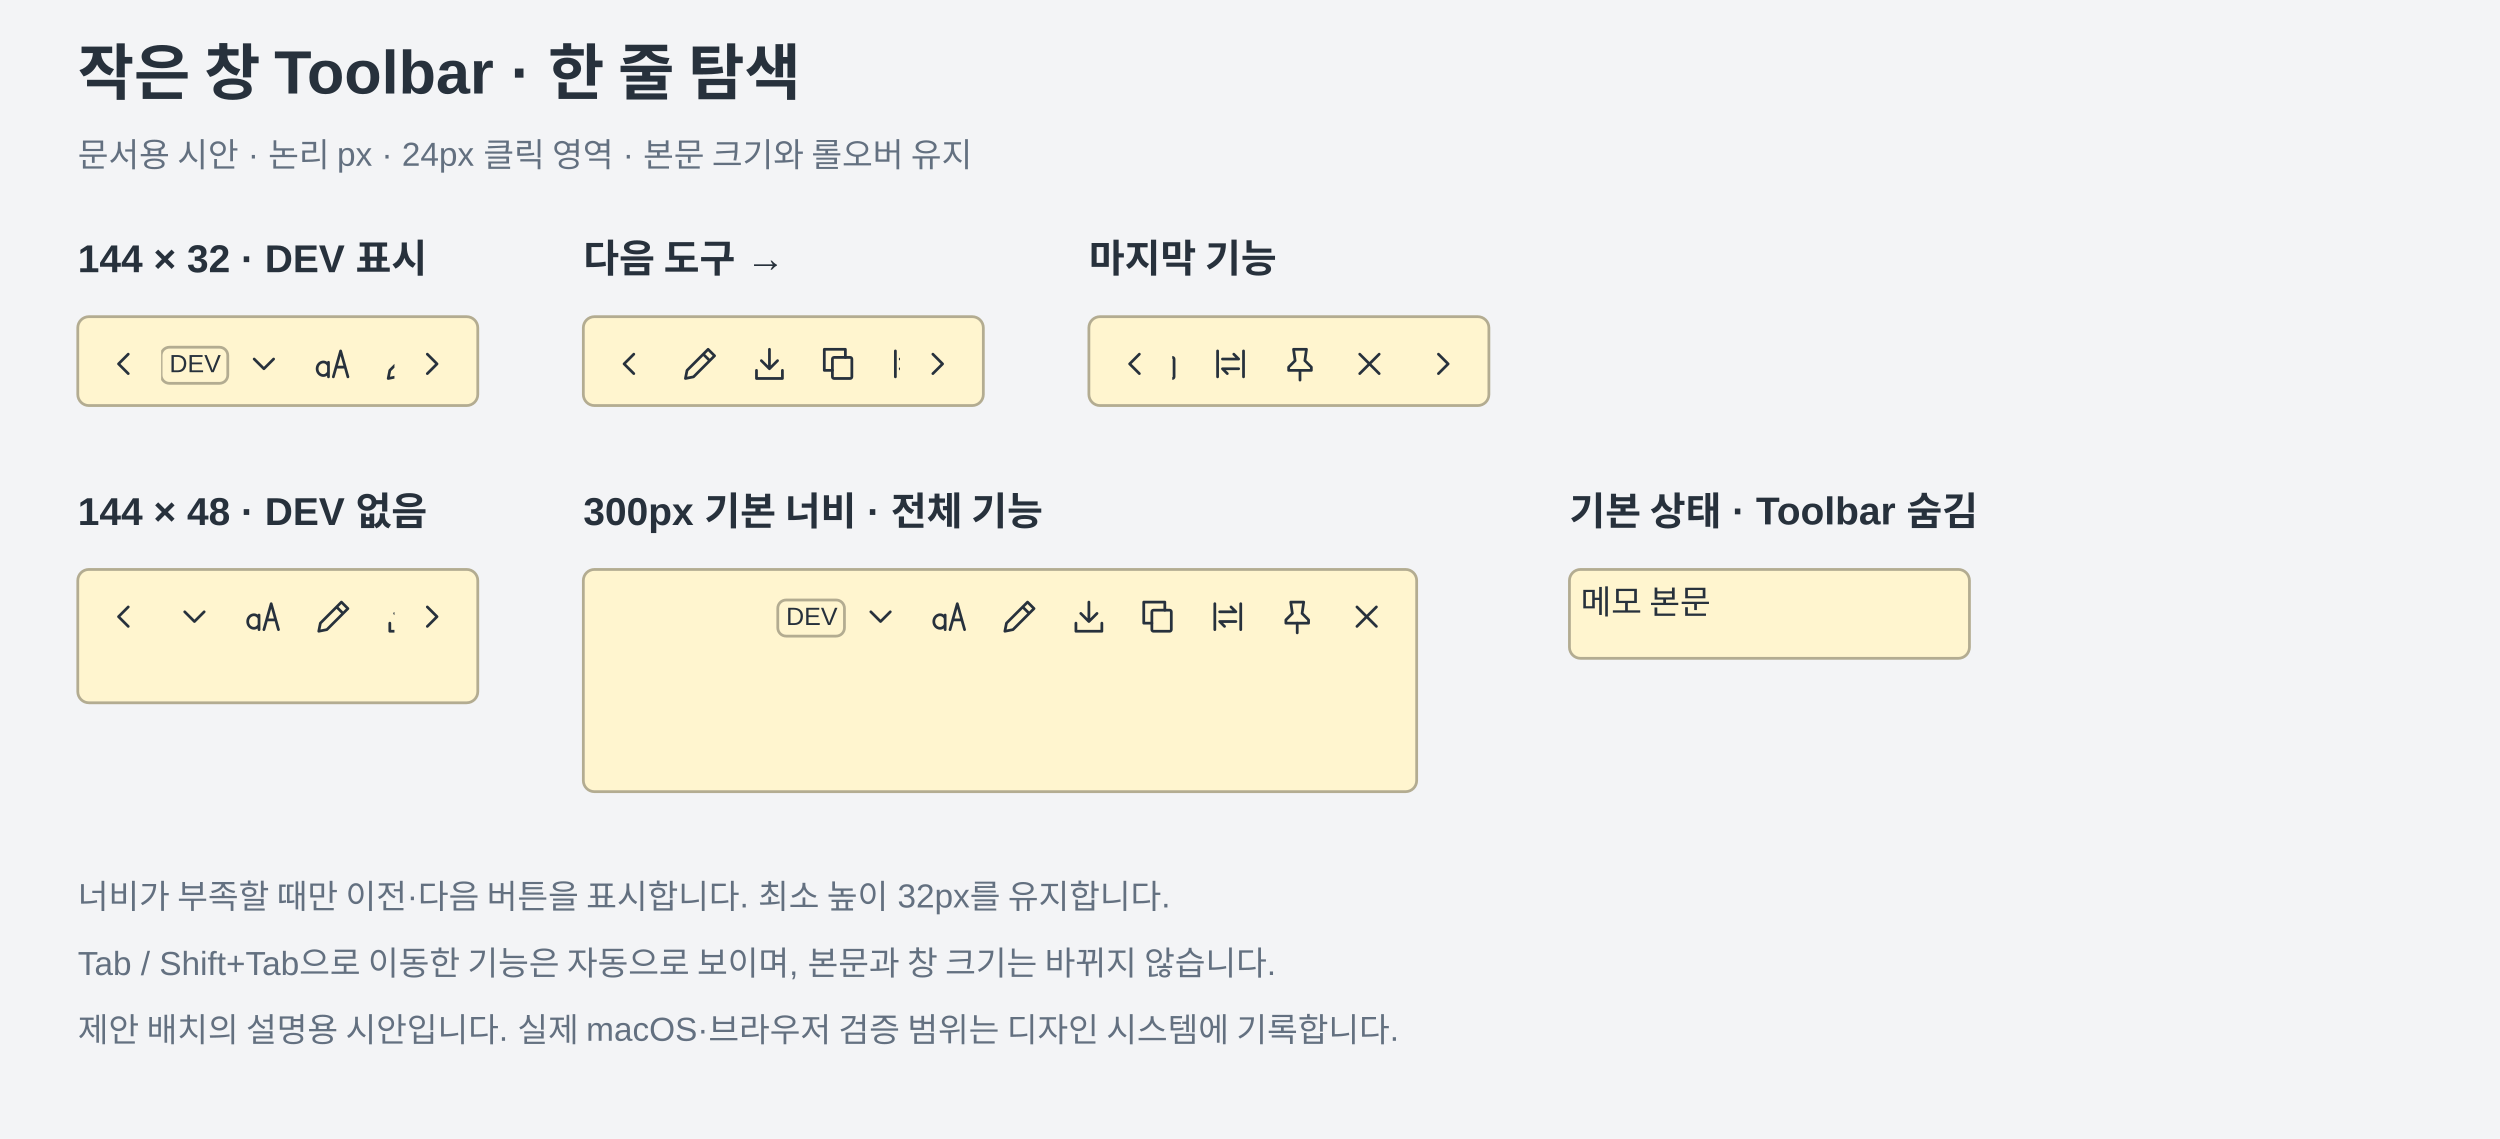
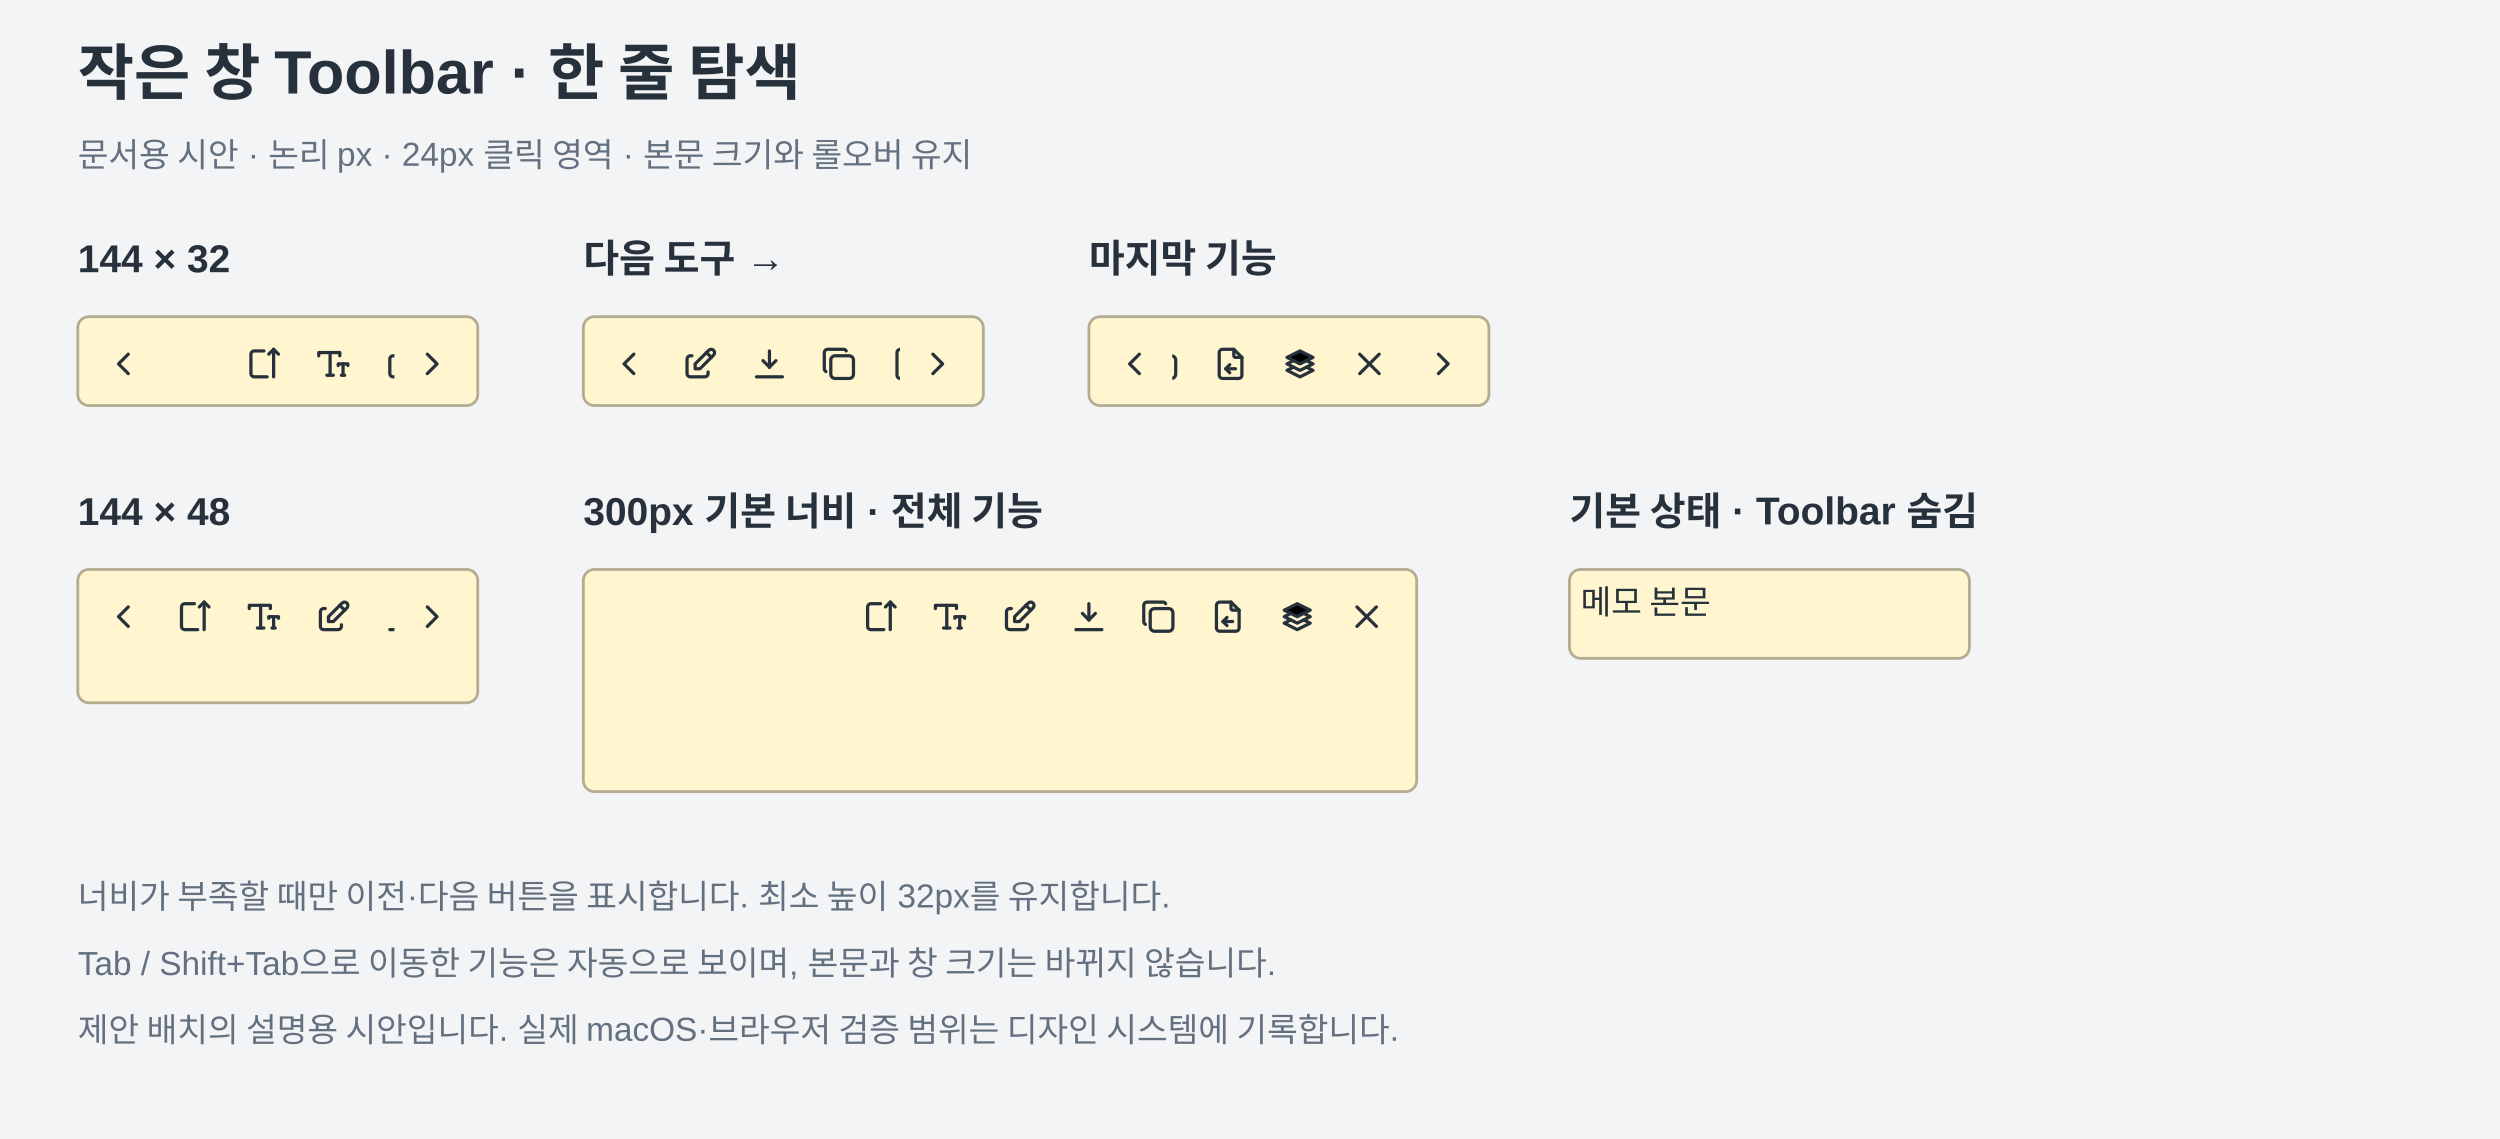
<svg xmlns="http://www.w3.org/2000/svg" width="900" height="410" viewBox="0 0 900 410">
  <style>text{font-family:Arial,"Apple SD Gothic Neo",sans-serif;fill:#27313c}.label{font-size:14px;font-weight:600}.caption{font-size:12px;fill:#637080}</style>
  <rect width="900" height="410" fill="#f3f4f6" />
  <text x="28" y="34" font-size="22" font-weight="700">작은 창 Toolbar · 한 줄 탐색</text>
  <text x="28" y="60" class="caption">문서용 시안 · 논리 px · 24px 클릭 영역 · 본문 크기와 롤오버 유지</text>
-   <text x="28" y="98" class="label">144 × 32 · DEV 표시</text>
+   <text x="28" y="98" class="label">144 × 32</text>
  <rect x="28" y="114" width="144" height="32" rx="4" fill="#fff5cf" stroke="#b3ac91" />
  <rect x="32" y="118" width="136" height="26" rx="4" fill="#fff5cf" />
-   <svg x="38" y="124" width="14" height="14" viewBox="0 0 24 24" fill="none" stroke="#27313c" stroke-width="1.7" stroke-linecap="round" stroke-linejoin="round" aria-hidden="true">
+   <svg x="38" y="124" width="14" height="14" viewBox="0 0 24 24" fill="none" stroke="#27313c" stroke-width="2" stroke-linecap="round" stroke-linejoin="round" aria-hidden="true">
    <path d="m14 6-6 6 6 6" />
  </svg>
  <defs>
    <clipPath id="a">
      <rect x="58" y="119" width="84" height="24" />
    </clipPath>
  </defs>
  <g clip-path="url(#a)">
-     <rect x="58" y="125" width="24" height="13" rx="3" fill="none" stroke="#b3ac91" />
-     <text x="61" y="134" font-size="9">DEV</text>
-     <svg x="88" y="124" width="14" height="14" viewBox="0 0 24 24" fill="none" stroke="#27313c" stroke-width="1.7" stroke-linecap="round" stroke-linejoin="round" aria-hidden="true">
-       <path d="m6 9 6 6 6-6" />
-     </svg>
-     <svg x="113" y="124" width="14" height="14" viewBox="0 0 24 24" fill="none" stroke="#27313c" stroke-width="1.7" stroke-linecap="round" stroke-linejoin="round" aria-hidden="true">
-       <path d="M9 11v9M9 13c-2-4-7-2-7 2s5 6 7 2M12 20l4.5-16L21 20M14 14h5" />
-     </svg>
-     <svg x="138" y="124" width="14" height="14" viewBox="0 0 24 24" fill="none" stroke="#27313c" stroke-width="1.7" stroke-linecap="round" stroke-linejoin="round" aria-hidden="true">
-       <path d="m4 16-1 5 5-1L21 7l-4-4L4 16Zm10-10 4 4" />
-     </svg>
-     <svg x="163" y="124" width="14" height="14" viewBox="0 0 24 24" fill="none" stroke="#27313c" stroke-width="1.7" stroke-linecap="round" stroke-linejoin="round" aria-hidden="true">
-       <path d="M12 3v12m-5-5 5 5 5-5M4 16v5h16v-5" />
-     </svg>
-     <svg class="copy-icon" x="188" y="124" width="14" height="14" viewBox="0 0 24 24" fill="none" stroke="#27313c" stroke-width="1.7" stroke-linecap="round" stroke-linejoin="round" aria-hidden="true">
-       <rect x="8" y="8" width="12" height="13" rx="1" />
-       <path d="M16 8V3H3v13h5" />
-     </svg>
-     <svg x="213" y="124" width="14" height="14" viewBox="0 0 24 24" fill="none" stroke="#27313c" stroke-width="1.7" stroke-linecap="round" stroke-linejoin="round" aria-hidden="true">
-       <path d="M4 4v16M20 4v16M7 9h10l-3-3M17 15H7l3 3" />
-     </svg>
-     <svg x="238" y="124" width="14" height="14" viewBox="0 0 24 24" fill="none" stroke="#27313c" stroke-width="1.7" stroke-linecap="round" stroke-linejoin="round" aria-hidden="true">
-       <path d="M8 3h8l-1 7 4 4v2H5v-2l4-4-1-7Z" />
-       <path d="M12 16v6" />
-     </svg>
-     <svg x="263" y="124" width="14" height="14" viewBox="0 0 24 24" fill="none" stroke="#27313c" stroke-width="1.7" stroke-linecap="round" stroke-linejoin="round" aria-hidden="true">
-       <path d="m6 6 12 12M18 6 6 18" />
-     </svg>
-   </g>
-   <svg x="148" y="124" width="14" height="14" viewBox="0 0 24 24" fill="none" stroke="#27313c" stroke-width="1.7" stroke-linecap="round" stroke-linejoin="round" aria-hidden="true">
+     <svg x="88" y="124" width="14" height="14" viewBox="0 0 24 24" fill="none" stroke="#27313c" stroke-width="2" stroke-linecap="round" stroke-linejoin="round" aria-hidden="true">
+       <path d="M12 4h-6a2 2 0 0 0 -2 2v12a2 2 0 0 0 2 2h8" />
+       <path d="M18 20v-17" />
+       <path d="M15 6l3 -3l3 3" />
+     </svg>
+     <svg x="113" y="124" width="14" height="14" viewBox="0 0 24 24" fill="none" stroke="#27313c" stroke-width="2" stroke-linecap="round" stroke-linejoin="round" aria-hidden="true">
+       <path d="M3 7v-2h13v2" />
+       <path d="M10 5v14" />
+       <path d="M12 19h-4" />
+       <path d="M15 13v-1h6v1" />
+       <path d="M18 12v7" />
+       <path d="M17 19h2" />
+     </svg>
+     <svg x="138" y="124" width="14" height="14" viewBox="0 0 24 24" fill="none" stroke="#27313c" stroke-width="2" stroke-linecap="round" stroke-linejoin="round" aria-hidden="true">
+       <path d="M7 7h-1a2 2 0 0 0 -2 2v9a2 2 0 0 0 2 2h9a2 2 0 0 0 2 -2v-1" />
+       <path d="M20.385 6.585a2.1 2.1 0 0 0 -2.97 -2.97l-8.415 8.385v3h3l8.385 -8.415z" />
+       <path d="M16 5l3 3" />
+     </svg>
+     <svg x="163" y="124" width="14" height="14" viewBox="0 0 24 24" fill="none" stroke="#27313c" stroke-width="2" stroke-linecap="round" stroke-linejoin="round" aria-hidden="true">
+       <path d="M4 20l16 0" />
+       <path d="M12 14l0 -10" />
+       <path d="M12 14l4 -4" />
+       <path d="M12 14l-4 -4" />
+     </svg>
+     <svg class="copy-icon" x="188" y="124" width="14" height="14" viewBox="0 0 24 24" fill="none" stroke="#27313c" stroke-width="2" stroke-linecap="round" stroke-linejoin="round" aria-hidden="true">
+       <path d="M7 7m0 2.667a2.667 2.667 0 0 1 2.667 -2.667h8.666a2.667 2.667 0 0 1 2.667 2.667v8.666a2.667 2.667 0 0 1 -2.667 2.667h-8.666a2.667 2.667 0 0 1 -2.667 -2.667z" />
+       <path d="M4.012 16.737a2.005 2.005 0 0 1 -1.012 -1.737v-10c0 -1.1 .9 -2 2 -2h10c.75 0 1.158 .385 1.5 1" />
+     </svg>
+     <svg x="213" y="124" width="14" height="14" viewBox="0 0 24 24" fill="none" stroke="#27313c" stroke-width="2" stroke-linecap="round" stroke-linejoin="round" aria-hidden="true">
+       <path d="M14 3v4a1 1 0 0 0 1 1h4" />
+       <path d="M17 21h-10a2 2 0 0 1 -2 -2v-14a2 2 0 0 1 2 -2h7l5 5v11a2 2 0 0 1 -2 2z" />
+       <path d="M15 15h-6" />
+       <path d="M11.5 17.5l-2.5 -2.5l2.5 -2.5" />
+     </svg>
+     <svg x="238" y="124" width="14" height="14" viewBox="0 0 24 24" fill="none" stroke="#27313c" stroke-width="2" stroke-linecap="round" stroke-linejoin="round" aria-hidden="true">
+       <path d="M12 4l-8 4l8 4l8 -4l-8 -4" fill="currentColor" />
+       <path d="M8 14l-4 2l8 4l8 -4l-4 -2" />
+       <path d="M8 10l-4 2l8 4l8 -4l-4 -2" />
+     </svg>
+     <svg x="263" y="124" width="14" height="14" viewBox="0 0 24 24" fill="none" stroke="#27313c" stroke-width="2" stroke-linecap="round" stroke-linejoin="round" aria-hidden="true">
+       <path d="M18 6l-12 12" />
+       <path d="M6 6l12 12" />
+     </svg>
+   </g>
+   <svg x="148" y="124" width="14" height="14" viewBox="0 0 24 24" fill="none" stroke="#27313c" stroke-width="2" stroke-linecap="round" stroke-linejoin="round" aria-hidden="true">
    <path d="m10 6 6 6-6 6" />
  </svg>
  <text x="210" y="98" class="label">다음 도구 →</text>
  <rect x="210" y="114" width="144" height="32" rx="4" fill="#fff5cf" stroke="#b3ac91" />
  <rect x="214" y="118" width="136" height="26" rx="4" fill="#fff5cf" />
-   <svg x="220" y="124" width="14" height="14" viewBox="0 0 24 24" fill="none" stroke="#27313c" stroke-width="1.7" stroke-linecap="round" stroke-linejoin="round" aria-hidden="true">
+   <svg x="220" y="124" width="14" height="14" viewBox="0 0 24 24" fill="none" stroke="#27313c" stroke-width="2" stroke-linecap="round" stroke-linejoin="round" aria-hidden="true">
    <path d="m14 6-6 6 6 6" />
  </svg>
  <defs>
    <clipPath id="b">
      <rect x="240" y="119" width="84" height="24" />
    </clipPath>
  </defs>
  <g clip-path="url(#b)">
    <rect x="165" y="125" width="24" height="13" rx="3" fill="none" stroke="#b3ac91" />
    <text x="168" y="134" font-size="9">DEV</text>
-     <svg x="195" y="124" width="14" height="14" viewBox="0 0 24 24" fill="none" stroke="#27313c" stroke-width="1.7" stroke-linecap="round" stroke-linejoin="round" aria-hidden="true">
-       <path d="m6 9 6 6 6-6" />
-     </svg>
-     <svg x="220" y="124" width="14" height="14" viewBox="0 0 24 24" fill="none" stroke="#27313c" stroke-width="1.7" stroke-linecap="round" stroke-linejoin="round" aria-hidden="true">
-       <path d="M9 11v9M9 13c-2-4-7-2-7 2s5 6 7 2M12 20l4.5-16L21 20M14 14h5" />
-     </svg>
-     <svg x="245" y="124" width="14" height="14" viewBox="0 0 24 24" fill="none" stroke="#27313c" stroke-width="1.7" stroke-linecap="round" stroke-linejoin="round" aria-hidden="true">
-       <path d="m4 16-1 5 5-1L21 7l-4-4L4 16Zm10-10 4 4" />
-     </svg>
-     <svg x="270" y="124" width="14" height="14" viewBox="0 0 24 24" fill="none" stroke="#27313c" stroke-width="1.7" stroke-linecap="round" stroke-linejoin="round" aria-hidden="true">
-       <path d="M12 3v12m-5-5 5 5 5-5M4 16v5h16v-5" />
-     </svg>
-     <svg class="copy-icon" x="295" y="124" width="14" height="14" viewBox="0 0 24 24" fill="none" stroke="#27313c" stroke-width="1.7" stroke-linecap="round" stroke-linejoin="round" aria-hidden="true">
-       <rect x="8" y="8" width="12" height="13" rx="1" />
-       <path d="M16 8V3H3v13h5" />
-     </svg>
-     <svg x="320" y="124" width="14" height="14" viewBox="0 0 24 24" fill="none" stroke="#27313c" stroke-width="1.7" stroke-linecap="round" stroke-linejoin="round" aria-hidden="true">
-       <path d="M4 4v16M20 4v16M7 9h10l-3-3M17 15H7l3 3" />
-     </svg>
-     <svg x="345" y="124" width="14" height="14" viewBox="0 0 24 24" fill="none" stroke="#27313c" stroke-width="1.7" stroke-linecap="round" stroke-linejoin="round" aria-hidden="true">
-       <path d="M8 3h8l-1 7 4 4v2H5v-2l4-4-1-7Z" />
-       <path d="M12 16v6" />
-     </svg>
-     <svg x="370" y="124" width="14" height="14" viewBox="0 0 24 24" fill="none" stroke="#27313c" stroke-width="1.7" stroke-linecap="round" stroke-linejoin="round" aria-hidden="true">
-       <path d="m6 6 12 12M18 6 6 18" />
-     </svg>
-   </g>
-   <svg x="330" y="124" width="14" height="14" viewBox="0 0 24 24" fill="none" stroke="#27313c" stroke-width="1.7" stroke-linecap="round" stroke-linejoin="round" aria-hidden="true">
+     <svg x="195" y="124" width="14" height="14" viewBox="0 0 24 24" fill="none" stroke="#27313c" stroke-width="2" stroke-linecap="round" stroke-linejoin="round" aria-hidden="true">
+       <path d="M12 4h-6a2 2 0 0 0 -2 2v12a2 2 0 0 0 2 2h8" />
+       <path d="M18 20v-17" />
+       <path d="M15 6l3 -3l3 3" />
+     </svg>
+     <svg x="220" y="124" width="14" height="14" viewBox="0 0 24 24" fill="none" stroke="#27313c" stroke-width="2" stroke-linecap="round" stroke-linejoin="round" aria-hidden="true">
+       <path d="M3 7v-2h13v2" />
+       <path d="M10 5v14" />
+       <path d="M12 19h-4" />
+       <path d="M15 13v-1h6v1" />
+       <path d="M18 12v7" />
+       <path d="M17 19h2" />
+     </svg>
+     <svg x="245" y="124" width="14" height="14" viewBox="0 0 24 24" fill="none" stroke="#27313c" stroke-width="2" stroke-linecap="round" stroke-linejoin="round" aria-hidden="true">
+       <path d="M7 7h-1a2 2 0 0 0 -2 2v9a2 2 0 0 0 2 2h9a2 2 0 0 0 2 -2v-1" />
+       <path d="M20.385 6.585a2.1 2.1 0 0 0 -2.97 -2.97l-8.415 8.385v3h3l8.385 -8.415z" />
+       <path d="M16 5l3 3" />
+     </svg>
+     <svg x="270" y="124" width="14" height="14" viewBox="0 0 24 24" fill="none" stroke="#27313c" stroke-width="2" stroke-linecap="round" stroke-linejoin="round" aria-hidden="true">
+       <path d="M4 20l16 0" />
+       <path d="M12 14l0 -10" />
+       <path d="M12 14l4 -4" />
+       <path d="M12 14l-4 -4" />
+     </svg>
+     <svg class="copy-icon" x="295" y="124" width="14" height="14" viewBox="0 0 24 24" fill="none" stroke="#27313c" stroke-width="2" stroke-linecap="round" stroke-linejoin="round" aria-hidden="true">
+       <path d="M7 7m0 2.667a2.667 2.667 0 0 1 2.667 -2.667h8.666a2.667 2.667 0 0 1 2.667 2.667v8.666a2.667 2.667 0 0 1 -2.667 2.667h-8.666a2.667 2.667 0 0 1 -2.667 -2.667z" />
+       <path d="M4.012 16.737a2.005 2.005 0 0 1 -1.012 -1.737v-10c0 -1.1 .9 -2 2 -2h10c.75 0 1.158 .385 1.5 1" />
+     </svg>
+     <svg x="320" y="124" width="14" height="14" viewBox="0 0 24 24" fill="none" stroke="#27313c" stroke-width="2" stroke-linecap="round" stroke-linejoin="round" aria-hidden="true">
+       <path d="M14 3v4a1 1 0 0 0 1 1h4" />
+       <path d="M17 21h-10a2 2 0 0 1 -2 -2v-14a2 2 0 0 1 2 -2h7l5 5v11a2 2 0 0 1 -2 2z" />
+       <path d="M15 15h-6" />
+       <path d="M11.5 17.5l-2.5 -2.5l2.5 -2.5" />
+     </svg>
+     <svg x="345" y="124" width="14" height="14" viewBox="0 0 24 24" fill="none" stroke="#27313c" stroke-width="2" stroke-linecap="round" stroke-linejoin="round" aria-hidden="true">
+       <path d="M12 4l-8 4l8 4l8 -4l-8 -4" fill="currentColor" />
+       <path d="M8 14l-4 2l8 4l8 -4l-4 -2" />
+       <path d="M8 10l-4 2l8 4l8 -4l-4 -2" />
+     </svg>
+     <svg x="370" y="124" width="14" height="14" viewBox="0 0 24 24" fill="none" stroke="#27313c" stroke-width="2" stroke-linecap="round" stroke-linejoin="round" aria-hidden="true">
+       <path d="M18 6l-12 12" />
+       <path d="M6 6l12 12" />
+     </svg>
+   </g>
+   <svg x="330" y="124" width="14" height="14" viewBox="0 0 24 24" fill="none" stroke="#27313c" stroke-width="2" stroke-linecap="round" stroke-linejoin="round" aria-hidden="true">
    <path d="m10 6 6 6-6 6" />
  </svg>
  <text x="392" y="98" class="label">마지막 기능</text>
  <rect x="392" y="114" width="144" height="32" rx="4" fill="#fff5cf" stroke="#b3ac91" />
  <rect x="396" y="118" width="136" height="26" rx="4" fill="#fff5cf" />
-   <svg x="402" y="124" width="14" height="14" viewBox="0 0 24 24" fill="none" stroke="#27313c" stroke-width="1.7" stroke-linecap="round" stroke-linejoin="round" aria-hidden="true">
+   <svg x="402" y="124" width="14" height="14" viewBox="0 0 24 24" fill="none" stroke="#27313c" stroke-width="2" stroke-linecap="round" stroke-linejoin="round" aria-hidden="true">
    <path d="m14 6-6 6 6 6" />
  </svg>
  <defs>
    <clipPath id="c">
      <rect x="422" y="119" width="84" height="24" />
    </clipPath>
  </defs>
  <g clip-path="url(#c)">
-     <rect x="281" y="125" width="24" height="13" rx="3" fill="none" stroke="#b3ac91" />
-     <text x="284" y="134" font-size="9">DEV</text>
-     <svg x="311" y="124" width="14" height="14" viewBox="0 0 24 24" fill="none" stroke="#27313c" stroke-width="1.7" stroke-linecap="round" stroke-linejoin="round" aria-hidden="true">
-       <path d="m6 9 6 6 6-6" />
-     </svg>
-     <svg x="336" y="124" width="14" height="14" viewBox="0 0 24 24" fill="none" stroke="#27313c" stroke-width="1.7" stroke-linecap="round" stroke-linejoin="round" aria-hidden="true">
-       <path d="M9 11v9M9 13c-2-4-7-2-7 2s5 6 7 2M12 20l4.5-16L21 20M14 14h5" />
-     </svg>
-     <svg x="361" y="124" width="14" height="14" viewBox="0 0 24 24" fill="none" stroke="#27313c" stroke-width="1.7" stroke-linecap="round" stroke-linejoin="round" aria-hidden="true">
-       <path d="m4 16-1 5 5-1L21 7l-4-4L4 16Zm10-10 4 4" />
-     </svg>
-     <svg x="386" y="124" width="14" height="14" viewBox="0 0 24 24" fill="none" stroke="#27313c" stroke-width="1.7" stroke-linecap="round" stroke-linejoin="round" aria-hidden="true">
-       <path d="M12 3v12m-5-5 5 5 5-5M4 16v5h16v-5" />
-     </svg>
-     <svg class="copy-icon" x="411" y="124" width="14" height="14" viewBox="0 0 24 24" fill="none" stroke="#27313c" stroke-width="1.7" stroke-linecap="round" stroke-linejoin="round" aria-hidden="true">
-       <rect x="8" y="8" width="12" height="13" rx="1" />
-       <path d="M16 8V3H3v13h5" />
-     </svg>
-     <svg x="436" y="124" width="14" height="14" viewBox="0 0 24 24" fill="none" stroke="#27313c" stroke-width="1.7" stroke-linecap="round" stroke-linejoin="round" aria-hidden="true">
-       <path d="M4 4v16M20 4v16M7 9h10l-3-3M17 15H7l3 3" />
-     </svg>
-     <svg x="461" y="124" width="14" height="14" viewBox="0 0 24 24" fill="none" stroke="#27313c" stroke-width="1.7" stroke-linecap="round" stroke-linejoin="round" aria-hidden="true">
-       <path d="M8 3h8l-1 7 4 4v2H5v-2l4-4-1-7Z" />
-       <path d="M12 16v6" />
-     </svg>
-     <svg x="486" y="124" width="14" height="14" viewBox="0 0 24 24" fill="none" stroke="#27313c" stroke-width="1.7" stroke-linecap="round" stroke-linejoin="round" aria-hidden="true">
-       <path d="m6 6 12 12M18 6 6 18" />
-     </svg>
-   </g>
-   <svg x="512" y="124" width="14" height="14" viewBox="0 0 24 24" fill="none" stroke="#27313c" stroke-width="1.7" stroke-linecap="round" stroke-linejoin="round" aria-hidden="true">
-     <path d="m10 6 6 6-6 6" />
-   </svg>
-   <text x="28" y="189" class="label">144 × 48 · DEV 없음</text>
+     <svg x="311" y="124" width="14" height="14" viewBox="0 0 24 24" fill="none" stroke="#27313c" stroke-width="2" stroke-linecap="round" stroke-linejoin="round" aria-hidden="true">
+       <path d="M12 4h-6a2 2 0 0 0 -2 2v12a2 2 0 0 0 2 2h8" />
+       <path d="M18 20v-17" />
+       <path d="M15 6l3 -3l3 3" />
+     </svg>
+     <svg x="336" y="124" width="14" height="14" viewBox="0 0 24 24" fill="none" stroke="#27313c" stroke-width="2" stroke-linecap="round" stroke-linejoin="round" aria-hidden="true">
+       <path d="M3 7v-2h13v2" />
+       <path d="M10 5v14" />
+       <path d="M12 19h-4" />
+       <path d="M15 13v-1h6v1" />
+       <path d="M18 12v7" />
+       <path d="M17 19h2" />
+     </svg>
+     <svg x="361" y="124" width="14" height="14" viewBox="0 0 24 24" fill="none" stroke="#27313c" stroke-width="2" stroke-linecap="round" stroke-linejoin="round" aria-hidden="true">
+       <path d="M7 7h-1a2 2 0 0 0 -2 2v9a2 2 0 0 0 2 2h9a2 2 0 0 0 2 -2v-1" />
+       <path d="M20.385 6.585a2.1 2.1 0 0 0 -2.97 -2.97l-8.415 8.385v3h3l8.385 -8.415z" />
+       <path d="M16 5l3 3" />
+     </svg>
+     <svg x="386" y="124" width="14" height="14" viewBox="0 0 24 24" fill="none" stroke="#27313c" stroke-width="2" stroke-linecap="round" stroke-linejoin="round" aria-hidden="true">
+       <path d="M4 20l16 0" />
+       <path d="M12 14l0 -10" />
+       <path d="M12 14l4 -4" />
+       <path d="M12 14l-4 -4" />
+     </svg>
+     <svg class="copy-icon" x="411" y="124" width="14" height="14" viewBox="0 0 24 24" fill="none" stroke="#27313c" stroke-width="2" stroke-linecap="round" stroke-linejoin="round" aria-hidden="true">
+       <path d="M7 7m0 2.667a2.667 2.667 0 0 1 2.667 -2.667h8.666a2.667 2.667 0 0 1 2.667 2.667v8.666a2.667 2.667 0 0 1 -2.667 2.667h-8.666a2.667 2.667 0 0 1 -2.667 -2.667z" />
+       <path d="M4.012 16.737a2.005 2.005 0 0 1 -1.012 -1.737v-10c0 -1.1 .9 -2 2 -2h10c.75 0 1.158 .385 1.5 1" />
+     </svg>
+     <svg x="436" y="124" width="14" height="14" viewBox="0 0 24 24" fill="none" stroke="#27313c" stroke-width="2" stroke-linecap="round" stroke-linejoin="round" aria-hidden="true">
+       <path d="M14 3v4a1 1 0 0 0 1 1h4" />
+       <path d="M17 21h-10a2 2 0 0 1 -2 -2v-14a2 2 0 0 1 2 -2h7l5 5v11a2 2 0 0 1 -2 2z" />
+       <path d="M15 15h-6" />
+       <path d="M11.5 17.5l-2.5 -2.5l2.5 -2.5" />
+     </svg>
+     <svg x="461" y="124" width="14" height="14" viewBox="0 0 24 24" fill="none" stroke="#27313c" stroke-width="2" stroke-linecap="round" stroke-linejoin="round" aria-hidden="true">
+       <path d="M12 4l-8 4l8 4l8 -4l-8 -4" fill="currentColor" />
+       <path d="M8 14l-4 2l8 4l8 -4l-4 -2" />
+       <path d="M8 10l-4 2l8 4l8 -4l-4 -2" />
+     </svg>
+     <svg x="486" y="124" width="14" height="14" viewBox="0 0 24 24" fill="none" stroke="#27313c" stroke-width="2" stroke-linecap="round" stroke-linejoin="round" aria-hidden="true">
+       <path d="M18 6l-12 12" />
+       <path d="M6 6l12 12" />
+     </svg>
+   </g>
+   <svg x="512" y="124" width="14" height="14" viewBox="0 0 24 24" fill="none" stroke="#27313c" stroke-width="2" stroke-linecap="round" stroke-linejoin="round" aria-hidden="true">
+     <path d="m10 6 6 6-6 6" />
+   </svg>
+   <text x="28" y="189" class="label">144 × 48</text>
  <rect x="28" y="205" width="144" height="48" rx="4" fill="#fff5cf" stroke="#b3ac91" />
  <rect x="32" y="209" width="136" height="26" rx="4" fill="#fff5cf" />
-   <svg x="38" y="215" width="14" height="14" viewBox="0 0 24 24" fill="none" stroke="#27313c" stroke-width="1.7" stroke-linecap="round" stroke-linejoin="round" aria-hidden="true">
+   <svg x="38" y="215" width="14" height="14" viewBox="0 0 24 24" fill="none" stroke="#27313c" stroke-width="2" stroke-linecap="round" stroke-linejoin="round" aria-hidden="true">
    <path d="m14 6-6 6 6 6" />
  </svg>
  <defs>
    <clipPath id="d">
      <rect x="58" y="210" width="84" height="24" />
    </clipPath>
  </defs>
  <g clip-path="url(#d)">
-     <svg x="63" y="215" width="14" height="14" viewBox="0 0 24 24" fill="none" stroke="#27313c" stroke-width="1.7" stroke-linecap="round" stroke-linejoin="round" aria-hidden="true">
-       <path d="m6 9 6 6 6-6" />
-     </svg>
-     <svg x="88" y="215" width="14" height="14" viewBox="0 0 24 24" fill="none" stroke="#27313c" stroke-width="1.7" stroke-linecap="round" stroke-linejoin="round" aria-hidden="true">
-       <path d="M9 11v9M9 13c-2-4-7-2-7 2s5 6 7 2M12 20l4.5-16L21 20M14 14h5" />
-     </svg>
-     <svg x="113" y="215" width="14" height="14" viewBox="0 0 24 24" fill="none" stroke="#27313c" stroke-width="1.7" stroke-linecap="round" stroke-linejoin="round" aria-hidden="true">
-       <path d="m4 16-1 5 5-1L21 7l-4-4L4 16Zm10-10 4 4" />
-     </svg>
-     <svg x="138" y="215" width="14" height="14" viewBox="0 0 24 24" fill="none" stroke="#27313c" stroke-width="1.7" stroke-linecap="round" stroke-linejoin="round" aria-hidden="true">
-       <path d="M12 3v12m-5-5 5 5 5-5M4 16v5h16v-5" />
-     </svg>
-     <svg class="copy-icon" x="163" y="215" width="14" height="14" viewBox="0 0 24 24" fill="none" stroke="#27313c" stroke-width="1.7" stroke-linecap="round" stroke-linejoin="round" aria-hidden="true">
-       <rect x="8" y="8" width="12" height="13" rx="1" />
-       <path d="M16 8V3H3v13h5" />
-     </svg>
-     <svg x="188" y="215" width="14" height="14" viewBox="0 0 24 24" fill="none" stroke="#27313c" stroke-width="1.7" stroke-linecap="round" stroke-linejoin="round" aria-hidden="true">
-       <path d="M4 4v16M20 4v16M7 9h10l-3-3M17 15H7l3 3" />
-     </svg>
-     <svg x="213" y="215" width="14" height="14" viewBox="0 0 24 24" fill="none" stroke="#27313c" stroke-width="1.7" stroke-linecap="round" stroke-linejoin="round" aria-hidden="true">
-       <path d="M8 3h8l-1 7 4 4v2H5v-2l4-4-1-7Z" />
-       <path d="M12 16v6" />
-     </svg>
-     <svg x="238" y="215" width="14" height="14" viewBox="0 0 24 24" fill="none" stroke="#27313c" stroke-width="1.7" stroke-linecap="round" stroke-linejoin="round" aria-hidden="true">
-       <path d="m6 6 12 12M18 6 6 18" />
-     </svg>
-   </g>
-   <svg x="148" y="215" width="14" height="14" viewBox="0 0 24 24" fill="none" stroke="#27313c" stroke-width="1.7" stroke-linecap="round" stroke-linejoin="round" aria-hidden="true">
+     <svg x="63" y="215" width="14" height="14" viewBox="0 0 24 24" fill="none" stroke="#27313c" stroke-width="2" stroke-linecap="round" stroke-linejoin="round" aria-hidden="true">
+       <path d="M12 4h-6a2 2 0 0 0 -2 2v12a2 2 0 0 0 2 2h8" />
+       <path d="M18 20v-17" />
+       <path d="M15 6l3 -3l3 3" />
+     </svg>
+     <svg x="88" y="215" width="14" height="14" viewBox="0 0 24 24" fill="none" stroke="#27313c" stroke-width="2" stroke-linecap="round" stroke-linejoin="round" aria-hidden="true">
+       <path d="M3 7v-2h13v2" />
+       <path d="M10 5v14" />
+       <path d="M12 19h-4" />
+       <path d="M15 13v-1h6v1" />
+       <path d="M18 12v7" />
+       <path d="M17 19h2" />
+     </svg>
+     <svg x="113" y="215" width="14" height="14" viewBox="0 0 24 24" fill="none" stroke="#27313c" stroke-width="2" stroke-linecap="round" stroke-linejoin="round" aria-hidden="true">
+       <path d="M7 7h-1a2 2 0 0 0 -2 2v9a2 2 0 0 0 2 2h9a2 2 0 0 0 2 -2v-1" />
+       <path d="M20.385 6.585a2.1 2.1 0 0 0 -2.97 -2.97l-8.415 8.385v3h3l8.385 -8.415z" />
+       <path d="M16 5l3 3" />
+     </svg>
+     <svg x="138" y="215" width="14" height="14" viewBox="0 0 24 24" fill="none" stroke="#27313c" stroke-width="2" stroke-linecap="round" stroke-linejoin="round" aria-hidden="true">
+       <path d="M4 20l16 0" />
+       <path d="M12 14l0 -10" />
+       <path d="M12 14l4 -4" />
+       <path d="M12 14l-4 -4" />
+     </svg>
+     <svg class="copy-icon" x="163" y="215" width="14" height="14" viewBox="0 0 24 24" fill="none" stroke="#27313c" stroke-width="2" stroke-linecap="round" stroke-linejoin="round" aria-hidden="true">
+       <path d="M7 7m0 2.667a2.667 2.667 0 0 1 2.667 -2.667h8.666a2.667 2.667 0 0 1 2.667 2.667v8.666a2.667 2.667 0 0 1 -2.667 2.667h-8.666a2.667 2.667 0 0 1 -2.667 -2.667z" />
+       <path d="M4.012 16.737a2.005 2.005 0 0 1 -1.012 -1.737v-10c0 -1.1 .9 -2 2 -2h10c.75 0 1.158 .385 1.5 1" />
+     </svg>
+     <svg x="188" y="215" width="14" height="14" viewBox="0 0 24 24" fill="none" stroke="#27313c" stroke-width="2" stroke-linecap="round" stroke-linejoin="round" aria-hidden="true">
+       <path d="M14 3v4a1 1 0 0 0 1 1h4" />
+       <path d="M17 21h-10a2 2 0 0 1 -2 -2v-14a2 2 0 0 1 2 -2h7l5 5v11a2 2 0 0 1 -2 2z" />
+       <path d="M15 15h-6" />
+       <path d="M11.5 17.5l-2.5 -2.5l2.5 -2.5" />
+     </svg>
+     <svg x="213" y="215" width="14" height="14" viewBox="0 0 24 24" fill="none" stroke="#27313c" stroke-width="2" stroke-linecap="round" stroke-linejoin="round" aria-hidden="true">
+       <path d="M12 4l-8 4l8 4l8 -4l-8 -4" fill="currentColor" />
+       <path d="M8 14l-4 2l8 4l8 -4l-4 -2" />
+       <path d="M8 10l-4 2l8 4l8 -4l-4 -2" />
+     </svg>
+     <svg x="238" y="215" width="14" height="14" viewBox="0 0 24 24" fill="none" stroke="#27313c" stroke-width="2" stroke-linecap="round" stroke-linejoin="round" aria-hidden="true">
+       <path d="M18 6l-12 12" />
+       <path d="M6 6l12 12" />
+     </svg>
+   </g>
+   <svg x="148" y="215" width="14" height="14" viewBox="0 0 24 24" fill="none" stroke="#27313c" stroke-width="2" stroke-linecap="round" stroke-linejoin="round" aria-hidden="true">
    <path d="m10 6 6 6-6 6" />
  </svg>
  <text x="210" y="189" class="label">300px 기본 너비 · 전체 기능</text>
  <rect x="210" y="205" width="300" height="80" rx="4" fill="#fff5cf" stroke="#b3ac91" />
  <rect x="214" y="209" width="292" height="26" rx="4" fill="#fff5cf" />
-   <rect x="280" y="216" width="24" height="13" rx="3" fill="none" stroke="#b3ac91" />
-   <text x="283" y="225" font-size="9">DEV</text>
-   <svg x="310" y="215" width="14" height="14" viewBox="0 0 24 24" fill="none" stroke="#27313c" stroke-width="1.7" stroke-linecap="round" stroke-linejoin="round" aria-hidden="true">
-     <path d="m6 9 6 6 6-6" />
-   </svg>
-   <svg x="335" y="215" width="14" height="14" viewBox="0 0 24 24" fill="none" stroke="#27313c" stroke-width="1.7" stroke-linecap="round" stroke-linejoin="round" aria-hidden="true">
-     <path d="M9 11v9M9 13c-2-4-7-2-7 2s5 6 7 2M12 20l4.5-16L21 20M14 14h5" />
-   </svg>
-   <svg x="360" y="215" width="14" height="14" viewBox="0 0 24 24" fill="none" stroke="#27313c" stroke-width="1.7" stroke-linecap="round" stroke-linejoin="round" aria-hidden="true">
-     <path d="m4 16-1 5 5-1L21 7l-4-4L4 16Zm10-10 4 4" />
-   </svg>
-   <svg x="385" y="215" width="14" height="14" viewBox="0 0 24 24" fill="none" stroke="#27313c" stroke-width="1.7" stroke-linecap="round" stroke-linejoin="round" aria-hidden="true">
-     <path d="M12 3v12m-5-5 5 5 5-5M4 16v5h16v-5" />
-   </svg>
-   <svg class="copy-icon" x="410" y="215" width="14" height="14" viewBox="0 0 24 24" fill="none" stroke="#27313c" stroke-width="1.7" stroke-linecap="round" stroke-linejoin="round" aria-hidden="true">
-     <rect x="8" y="8" width="12" height="13" rx="1" />
-     <path d="M16 8V3H3v13h5" />
-   </svg>
-   <svg x="435" y="215" width="14" height="14" viewBox="0 0 24 24" fill="none" stroke="#27313c" stroke-width="1.7" stroke-linecap="round" stroke-linejoin="round" aria-hidden="true">
-     <path d="M4 4v16M20 4v16M7 9h10l-3-3M17 15H7l3 3" />
-   </svg>
-   <svg x="460" y="215" width="14" height="14" viewBox="0 0 24 24" fill="none" stroke="#27313c" stroke-width="1.7" stroke-linecap="round" stroke-linejoin="round" aria-hidden="true">
-     <path d="M8 3h8l-1 7 4 4v2H5v-2l4-4-1-7Z" />
-     <path d="M12 16v6" />
-   </svg>
-   <svg x="485" y="215" width="14" height="14" viewBox="0 0 24 24" fill="none" stroke="#27313c" stroke-width="1.7" stroke-linecap="round" stroke-linejoin="round" aria-hidden="true">
-     <path d="m6 6 12 12M18 6 6 18" />
+   <svg x="310" y="215" width="14" height="14" viewBox="0 0 24 24" fill="none" stroke="#27313c" stroke-width="2" stroke-linecap="round" stroke-linejoin="round" aria-hidden="true">
+     <path d="M12 4h-6a2 2 0 0 0 -2 2v12a2 2 0 0 0 2 2h8" />
+     <path d="M18 20v-17" />
+     <path d="M15 6l3 -3l3 3" />
+   </svg>
+   <svg x="335" y="215" width="14" height="14" viewBox="0 0 24 24" fill="none" stroke="#27313c" stroke-width="2" stroke-linecap="round" stroke-linejoin="round" aria-hidden="true">
+     <path d="M3 7v-2h13v2" />
+     <path d="M10 5v14" />
+     <path d="M12 19h-4" />
+     <path d="M15 13v-1h6v1" />
+     <path d="M18 12v7" />
+     <path d="M17 19h2" />
+   </svg>
+   <svg x="360" y="215" width="14" height="14" viewBox="0 0 24 24" fill="none" stroke="#27313c" stroke-width="2" stroke-linecap="round" stroke-linejoin="round" aria-hidden="true">
+     <path d="M7 7h-1a2 2 0 0 0 -2 2v9a2 2 0 0 0 2 2h9a2 2 0 0 0 2 -2v-1" />
+     <path d="M20.385 6.585a2.1 2.1 0 0 0 -2.97 -2.97l-8.415 8.385v3h3l8.385 -8.415z" />
+     <path d="M16 5l3 3" />
+   </svg>
+   <svg x="385" y="215" width="14" height="14" viewBox="0 0 24 24" fill="none" stroke="#27313c" stroke-width="2" stroke-linecap="round" stroke-linejoin="round" aria-hidden="true">
+     <path d="M4 20l16 0" />
+     <path d="M12 14l0 -10" />
+     <path d="M12 14l4 -4" />
+     <path d="M12 14l-4 -4" />
+   </svg>
+   <svg class="copy-icon" x="410" y="215" width="14" height="14" viewBox="0 0 24 24" fill="none" stroke="#27313c" stroke-width="2" stroke-linecap="round" stroke-linejoin="round" aria-hidden="true">
+     <path d="M7 7m0 2.667a2.667 2.667 0 0 1 2.667 -2.667h8.666a2.667 2.667 0 0 1 2.667 2.667v8.666a2.667 2.667 0 0 1 -2.667 2.667h-8.666a2.667 2.667 0 0 1 -2.667 -2.667z" />
+     <path d="M4.012 16.737a2.005 2.005 0 0 1 -1.012 -1.737v-10c0 -1.1 .9 -2 2 -2h10c.75 0 1.158 .385 1.5 1" />
+   </svg>
+   <svg x="435" y="215" width="14" height="14" viewBox="0 0 24 24" fill="none" stroke="#27313c" stroke-width="2" stroke-linecap="round" stroke-linejoin="round" aria-hidden="true">
+     <path d="M14 3v4a1 1 0 0 0 1 1h4" />
+     <path d="M17 21h-10a2 2 0 0 1 -2 -2v-14a2 2 0 0 1 2 -2h7l5 5v11a2 2 0 0 1 -2 2z" />
+     <path d="M15 15h-6" />
+     <path d="M11.5 17.5l-2.5 -2.5l2.5 -2.5" />
+   </svg>
+   <svg x="460" y="215" width="14" height="14" viewBox="0 0 24 24" fill="none" stroke="#27313c" stroke-width="2" stroke-linecap="round" stroke-linejoin="round" aria-hidden="true">
+     <path d="M12 4l-8 4l8 4l8 -4l-8 -4" fill="currentColor" />
+     <path d="M8 14l-4 2l8 4l8 -4l-4 -2" />
+     <path d="M8 10l-4 2l8 4l8 -4l-4 -2" />
+   </svg>
+   <svg x="485" y="215" width="14" height="14" viewBox="0 0 24 24" fill="none" stroke="#27313c" stroke-width="2" stroke-linecap="round" stroke-linejoin="round" aria-hidden="true">
+     <path d="M18 6l-12 12" />
+     <path d="M6 6l12 12" />
  </svg>
  <text x="565" y="189" class="label">기본 상태 · Toolbar 숨김</text>
  <rect x="565" y="205" width="144" height="32" rx="4" fill="#fff5cf" stroke="#b3ac91" />
  <text x="569" y="221" font-size="12">메모 본문</text>
  <text x="28" y="327" class="caption">너비가 부족할 때만 이전·다음 버튼을 표시합니다. 최소 높이 32px를 유지합니다.</text>
  <text x="28" y="351" class="caption">Tab / Shift+Tab으로 이동한 기능은 자동으로 보이며, 본문과 창 크기는 바뀌지 않습니다.</text>
  <text x="28" y="375" class="caption">제안 배치의 설명용 시안입니다. 실제 macOS·브라우저 검증 범위는 디자인 시스템에 기록합니다.</text>
</svg>
